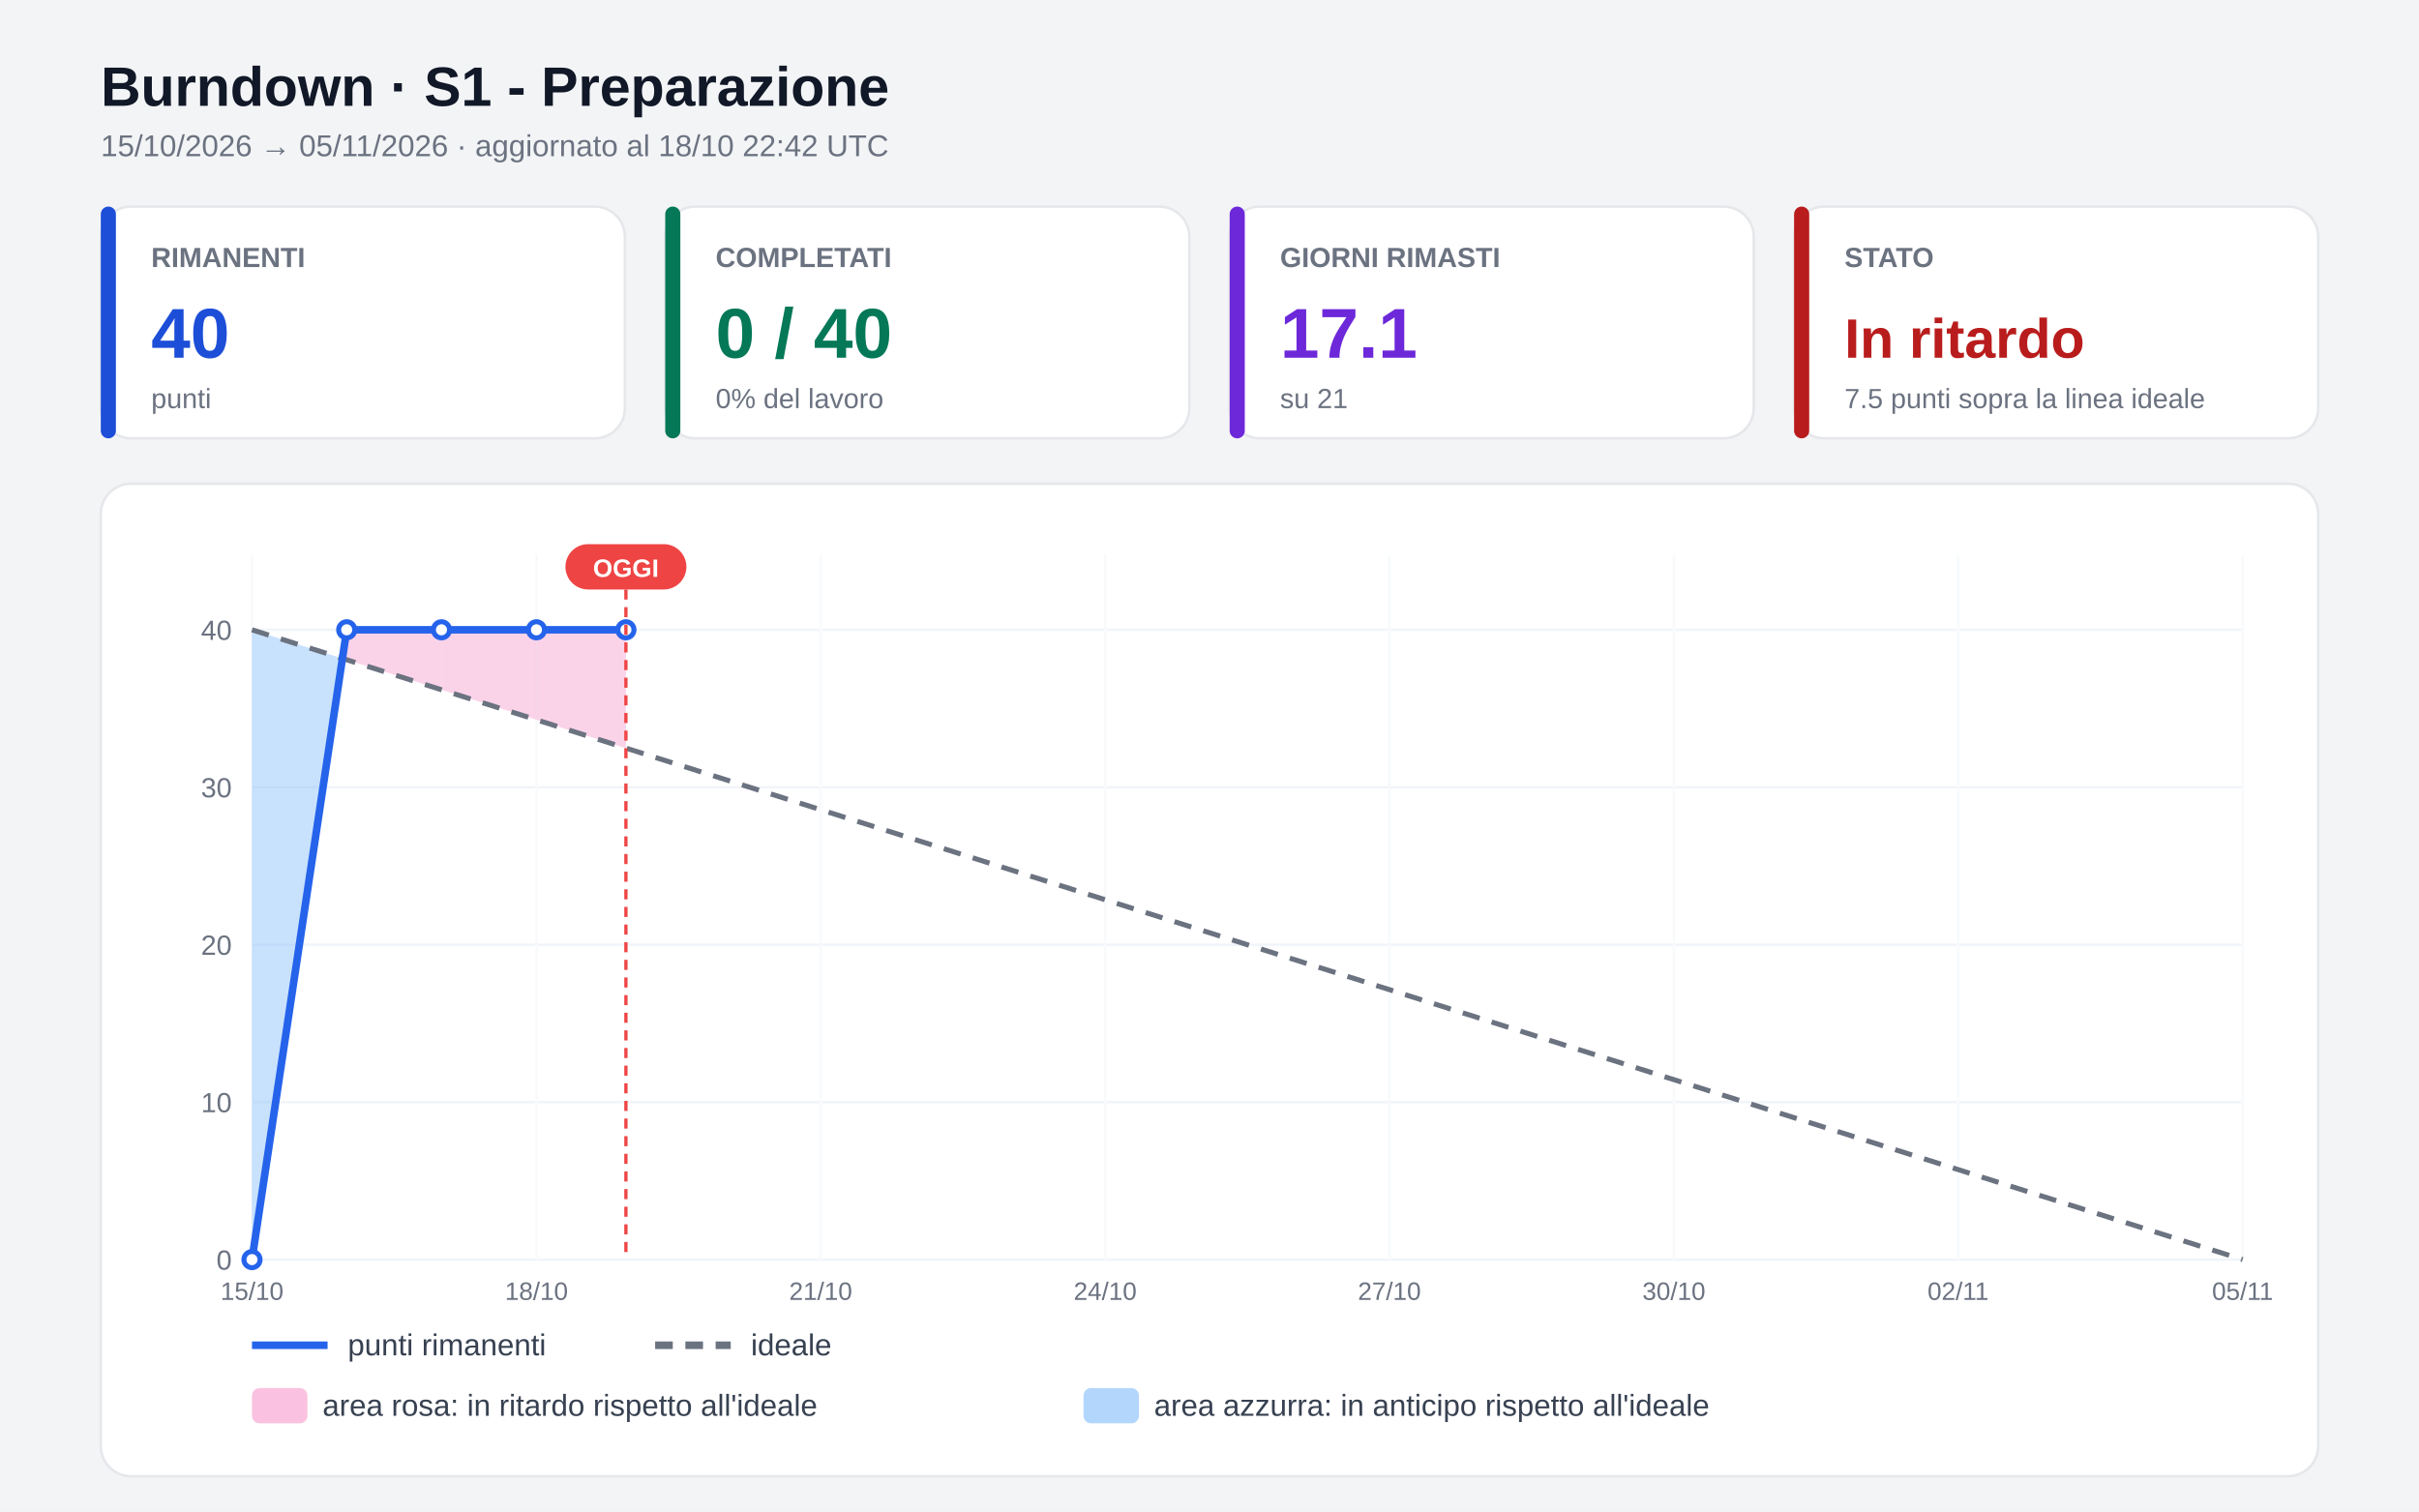
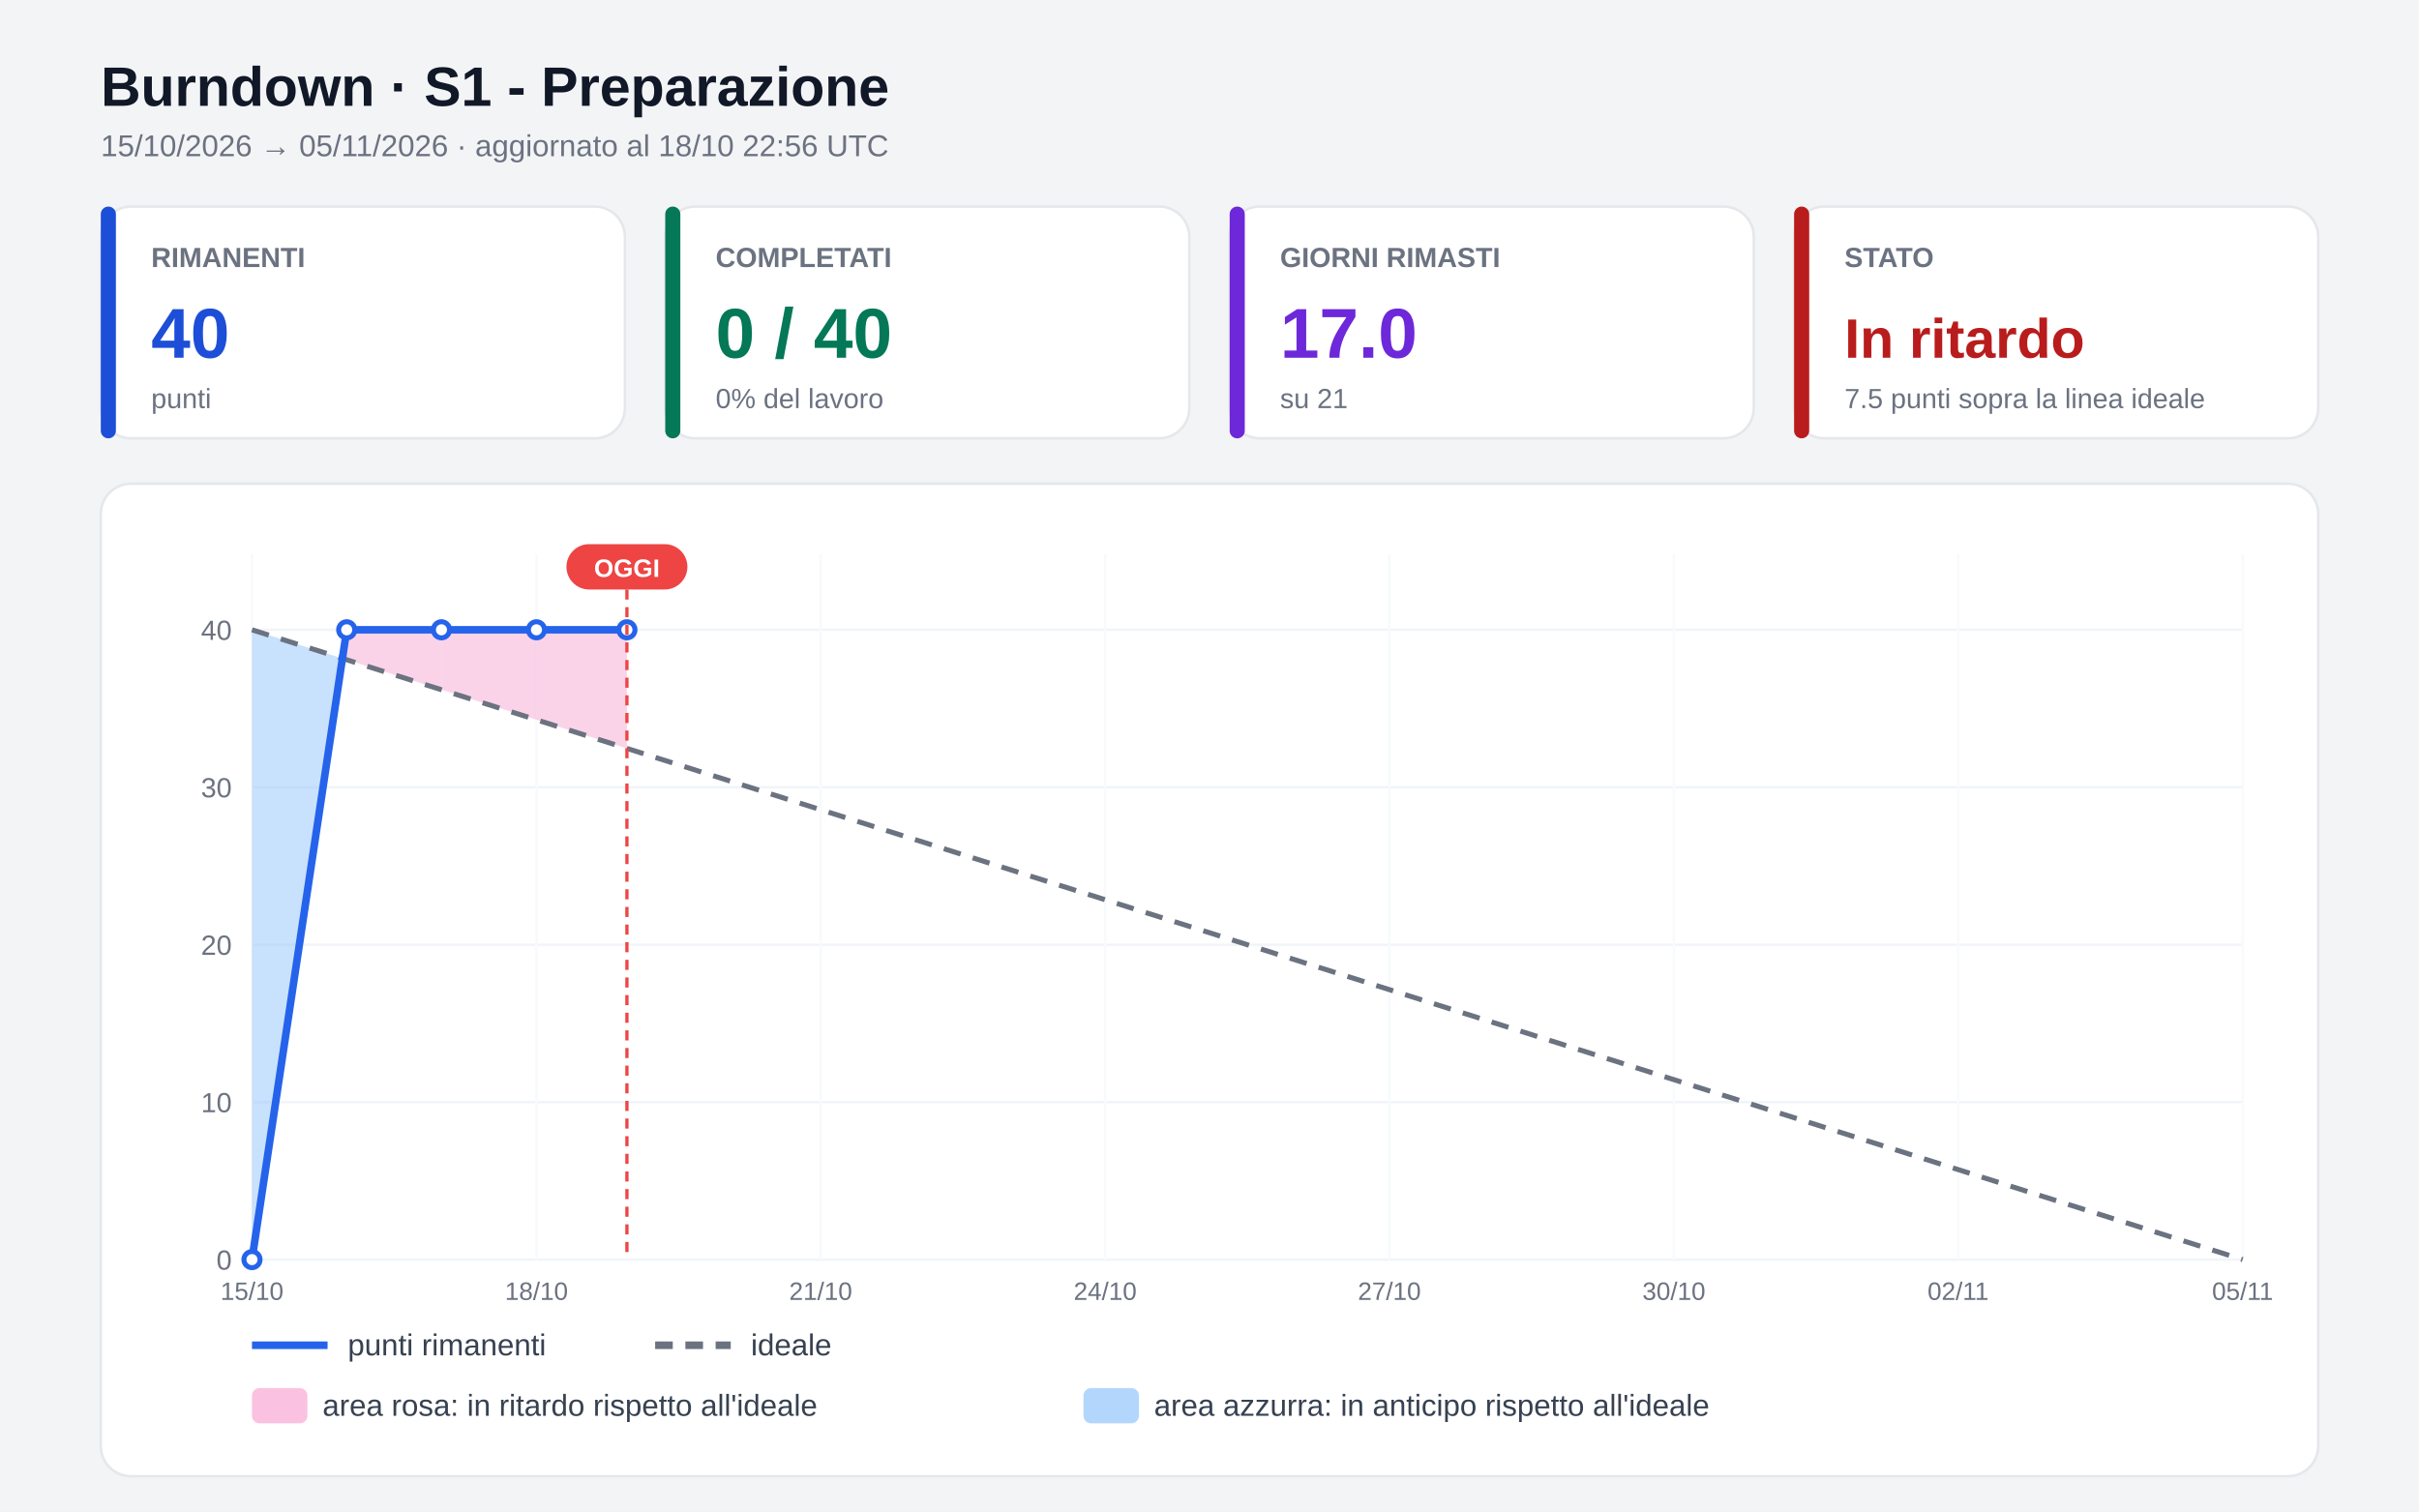
<svg xmlns="http://www.w3.org/2000/svg" viewBox="0 0 960 600" width="960" height="600" font-family="Arial">
  <rect width="960" height="600" fill="#f3f4f6" />
  <text x="40.0" y="42.0" font-size="22" text-anchor="start" fill="#111827" font-weight="bold">Burndown · S1 - Preparazione</text>
-   <text x="40.0" y="62.0" font-size="12" text-anchor="start" fill="#6b7280" font-weight="normal">15/10/2026 → 05/11/2026 · aggiornato al 18/10 22:42 UTC</text>
+   <text x="40.0" y="62.0" font-size="12" text-anchor="start" fill="#6b7280" font-weight="normal">15/10/2026 → 05/11/2026 · aggiornato al 18/10 22:56 UTC</text>
  <rect x="40.0" y="82.0" width="208.0" height="92.0" rx="12" fill="#ffffff" fill-opacity="1.0" stroke="#e5e7eb" stroke-width="1" />
  <rect x="40.0" y="82.0" width="6.0" height="92.0" rx="3" fill="#1d4ed8" fill-opacity="1.0" stroke="none" stroke-width="1" />
  <text x="60.0" y="106.0" font-size="11" text-anchor="start" fill="#6b7280" font-weight="bold">RIMANENTI</text>
  <text x="60.0" y="142.0" font-size="28" text-anchor="start" fill="#1d4ed8" font-weight="bold">40</text>
  <text x="60.0" y="162.0" font-size="11" text-anchor="start" fill="#6b7280" font-weight="normal">punti</text>
  <rect x="264.0" y="82.0" width="208.0" height="92.0" rx="12" fill="#ffffff" fill-opacity="1.0" stroke="#e5e7eb" stroke-width="1" />
  <rect x="264.0" y="82.0" width="6.0" height="92.0" rx="3" fill="#047857" fill-opacity="1.0" stroke="none" stroke-width="1" />
  <text x="284.0" y="106.0" font-size="11" text-anchor="start" fill="#6b7280" font-weight="bold">COMPLETATI</text>
  <text x="284.0" y="142.0" font-size="28" text-anchor="start" fill="#047857" font-weight="bold">0 / 40</text>
  <text x="284.0" y="162.0" font-size="11" text-anchor="start" fill="#6b7280" font-weight="normal">0% del lavoro</text>
  <rect x="488.0" y="82.0" width="208.0" height="92.0" rx="12" fill="#ffffff" fill-opacity="1.0" stroke="#e5e7eb" stroke-width="1" />
  <rect x="488.0" y="82.0" width="6.0" height="92.0" rx="3" fill="#6d28d9" fill-opacity="1.0" stroke="none" stroke-width="1" />
  <text x="508.0" y="106.0" font-size="11" text-anchor="start" fill="#6b7280" font-weight="bold">GIORNI RIMASTI</text>
-   <text x="508.0" y="142.0" font-size="28" text-anchor="start" fill="#6d28d9" font-weight="bold">17.1</text>
+   <text x="508.0" y="142.0" font-size="28" text-anchor="start" fill="#6d28d9" font-weight="bold">17.0</text>
  <text x="508.0" y="162.0" font-size="11" text-anchor="start" fill="#6b7280" font-weight="normal">su 21</text>
  <rect x="712.0" y="82.0" width="208.0" height="92.0" rx="12" fill="#ffffff" fill-opacity="1.0" stroke="#e5e7eb" stroke-width="1" />
  <rect x="712.0" y="82.0" width="6.0" height="92.0" rx="3" fill="#b91c1c" fill-opacity="1.0" stroke="none" stroke-width="1" />
  <text x="732.0" y="106.0" font-size="11" text-anchor="start" fill="#6b7280" font-weight="bold">STATO</text>
  <text x="732.0" y="142.0" font-size="22" text-anchor="start" fill="#b91c1c" font-weight="bold">In ritardo</text>
  <text x="732.0" y="162.0" font-size="11" text-anchor="start" fill="#6b7280" font-weight="normal">7.5 punti sopra la linea ideale</text>
  <rect x="40.0" y="192.0" width="880.0" height="394.0" rx="12" fill="#ffffff" fill-opacity="1.0" stroke="#e5e7eb" stroke-width="1" />
  <line x1="100.0" y1="500.0" x2="890.0" y2="500.0" stroke="#f1f5f9" stroke-width="1" />
  <text x="92.0" y="504.0" font-size="11" text-anchor="end" fill="#6b7280" font-weight="normal">0</text>
  <line x1="100.0" y1="437.5" x2="890.0" y2="437.5" stroke="#f1f5f9" stroke-width="1" />
  <text x="92.0" y="441.5" font-size="11" text-anchor="end" fill="#6b7280" font-weight="normal">10</text>
  <line x1="100.0" y1="375.0" x2="890.0" y2="375.0" stroke="#f1f5f9" stroke-width="1" />
  <text x="92.0" y="379.0" font-size="11" text-anchor="end" fill="#6b7280" font-weight="normal">20</text>
  <line x1="100.0" y1="312.5" x2="890.0" y2="312.5" stroke="#f1f5f9" stroke-width="1" />
  <text x="92.0" y="316.5" font-size="11" text-anchor="end" fill="#6b7280" font-weight="normal">30</text>
  <line x1="100.0" y1="250.0" x2="890.0" y2="250.0" stroke="#f1f5f9" stroke-width="1" />
  <text x="92.0" y="254.0" font-size="11" text-anchor="end" fill="#6b7280" font-weight="normal">40</text>
  <line x1="100.0" y1="220.0" x2="100.0" y2="500.0" stroke="#f8fafc" stroke-width="1" />
  <text x="100.0" y="516.0" font-size="10" text-anchor="middle" fill="#6b7280" font-weight="normal">15/10</text>
  <line x1="212.9" y1="220.0" x2="212.9" y2="500.0" stroke="#f8fafc" stroke-width="1" />
  <text x="212.9" y="516.0" font-size="10" text-anchor="middle" fill="#6b7280" font-weight="normal">18/10</text>
  <line x1="325.7" y1="220.0" x2="325.7" y2="500.0" stroke="#f8fafc" stroke-width="1" />
  <text x="325.7" y="516.0" font-size="10" text-anchor="middle" fill="#6b7280" font-weight="normal">21/10</text>
  <line x1="438.6" y1="220.0" x2="438.6" y2="500.0" stroke="#f8fafc" stroke-width="1" />
  <text x="438.6" y="516.0" font-size="10" text-anchor="middle" fill="#6b7280" font-weight="normal">24/10</text>
  <line x1="551.4" y1="220.0" x2="551.4" y2="500.0" stroke="#f8fafc" stroke-width="1" />
  <text x="551.4" y="516.0" font-size="10" text-anchor="middle" fill="#6b7280" font-weight="normal">27/10</text>
  <line x1="664.3" y1="220.0" x2="664.3" y2="500.0" stroke="#f8fafc" stroke-width="1" />
  <text x="664.3" y="516.0" font-size="10" text-anchor="middle" fill="#6b7280" font-weight="normal">30/10</text>
  <line x1="777.1" y1="220.0" x2="777.1" y2="500.0" stroke="#f8fafc" stroke-width="1" />
  <text x="777.1" y="516.0" font-size="10" text-anchor="middle" fill="#6b7280" font-weight="normal">02/11</text>
  <line x1="890.0" y1="220.0" x2="890.0" y2="500.0" stroke="#f8fafc" stroke-width="1" />
  <text x="890.0" y="516.0" font-size="10" text-anchor="middle" fill="#6b7280" font-weight="normal">05/11</text>
  <polygon points="100.0,500.0 135.9,261.4 100.0,250.0" fill="#93c5fd" fill-opacity="0.5" stroke="none" stroke-width="1.5" stroke-linejoin="round" />
  <polygon points="135.9,261.4 137.6,250.0 137.6,261.9" fill="#f9a8d4" fill-opacity="0.5" stroke="none" stroke-width="1.5" stroke-linejoin="round" />
  <polygon points="137.6,250.0 175.2,250.0 175.2,273.8 137.6,261.9" fill="#f9a8d4" fill-opacity="0.5" stroke="none" stroke-width="1.5" stroke-linejoin="round" />
  <polygon points="175.2,250.0 212.9,250.0 212.9,285.7 175.2,273.8" fill="#f9a8d4" fill-opacity="0.5" stroke="none" stroke-width="1.5" stroke-linejoin="round" />
-   <polygon points="212.9,250.0 248.4,250.0 248.4,297.0 212.9,285.7" fill="#f9a8d4" fill-opacity="0.5" stroke="none" stroke-width="1.5" stroke-linejoin="round" />
+   <polygon points="212.9,250.0 248.8,250.0 248.8,297.1 212.9,285.7" fill="#f9a8d4" fill-opacity="0.5" stroke="none" stroke-width="1.5" stroke-linejoin="round" />
  <polyline points="100.0,250.0 890.0,500.0" fill="none" fill-opacity="1.0" stroke="#6b7280" stroke-width="2" stroke-linejoin="round" stroke-dasharray="7 5" />
-   <polyline points="100.0,500.0 137.6,250.0 175.2,250.0 212.9,250.0 248.4,250.0" fill="none" fill-opacity="1.0" stroke="#2563eb" stroke-width="3" stroke-linejoin="round" />
+   <polyline points="100.0,500.0 137.6,250.0 175.2,250.0 212.9,250.0 248.8,250.0" fill="none" fill-opacity="1.0" stroke="#2563eb" stroke-width="3" stroke-linejoin="round" />
  <circle cx="100.0" cy="500.0" r="3.2" fill="#ffffff" stroke="#2563eb" stroke-width="2" />
  <circle cx="137.6" cy="250.0" r="3.2" fill="#ffffff" stroke="#2563eb" stroke-width="2" />
  <circle cx="175.2" cy="250.0" r="3.2" fill="#ffffff" stroke="#2563eb" stroke-width="2" />
  <circle cx="212.9" cy="250.0" r="3.2" fill="#ffffff" stroke="#2563eb" stroke-width="2" />
-   <circle cx="248.4" cy="250.0" r="3.2" fill="#ffffff" stroke="#2563eb" stroke-width="2" />
-   <line x1="248.4" y1="220.0" x2="248.4" y2="500.0" stroke="#ef4444" stroke-width="1.3" stroke-dasharray="4 3" />
-   <rect x="224.4" y="216.0" width="48.0" height="18.0" rx="9" fill="#ef4444" fill-opacity="1.0" stroke="none" stroke-width="1" />
-   <text x="248.4" y="229.0" font-size="10" text-anchor="middle" fill="#ffffff" font-weight="bold">OGGI</text>
+   <circle cx="248.8" cy="250.0" r="3.2" fill="#ffffff" stroke="#2563eb" stroke-width="2" />
+   <line x1="248.8" y1="220.0" x2="248.8" y2="500.0" stroke="#ef4444" stroke-width="1.3" stroke-dasharray="4 3" />
+   <rect x="224.8" y="216.0" width="48.0" height="18.0" rx="9" fill="#ef4444" fill-opacity="1.0" stroke="none" stroke-width="1" />
+   <text x="248.8" y="229.0" font-size="10" text-anchor="middle" fill="#ffffff" font-weight="bold">OGGI</text>
  <line x1="100.0" y1="534.0" x2="130.0" y2="534.0" stroke="#2563eb" stroke-width="3" />
  <text x="138.0" y="538.0" font-size="12" text-anchor="start" fill="#374151" font-weight="normal">punti rimanenti</text>
  <line x1="260.0" y1="534.0" x2="290.0" y2="534.0" stroke="#6b7280" stroke-width="3" stroke-dasharray="7 5" />
  <text x="298.0" y="538.0" font-size="12" text-anchor="start" fill="#374151" font-weight="normal">ideale</text>
  <rect x="100.0" y="551.0" width="22.0" height="14.0" rx="3" fill="#f9a8d4" fill-opacity="0.7" stroke="none" stroke-width="1" />
  <text x="128.0" y="562.0" font-size="12" text-anchor="start" fill="#374151" font-weight="normal">area rosa: in ritardo rispetto all'ideale</text>
  <rect x="430.0" y="551.0" width="22.0" height="14.0" rx="3" fill="#93c5fd" fill-opacity="0.7" stroke="none" stroke-width="1" />
  <text x="458.0" y="562.0" font-size="12" text-anchor="start" fill="#374151" font-weight="normal">area azzurra: in anticipo rispetto all'ideale</text>
</svg>
